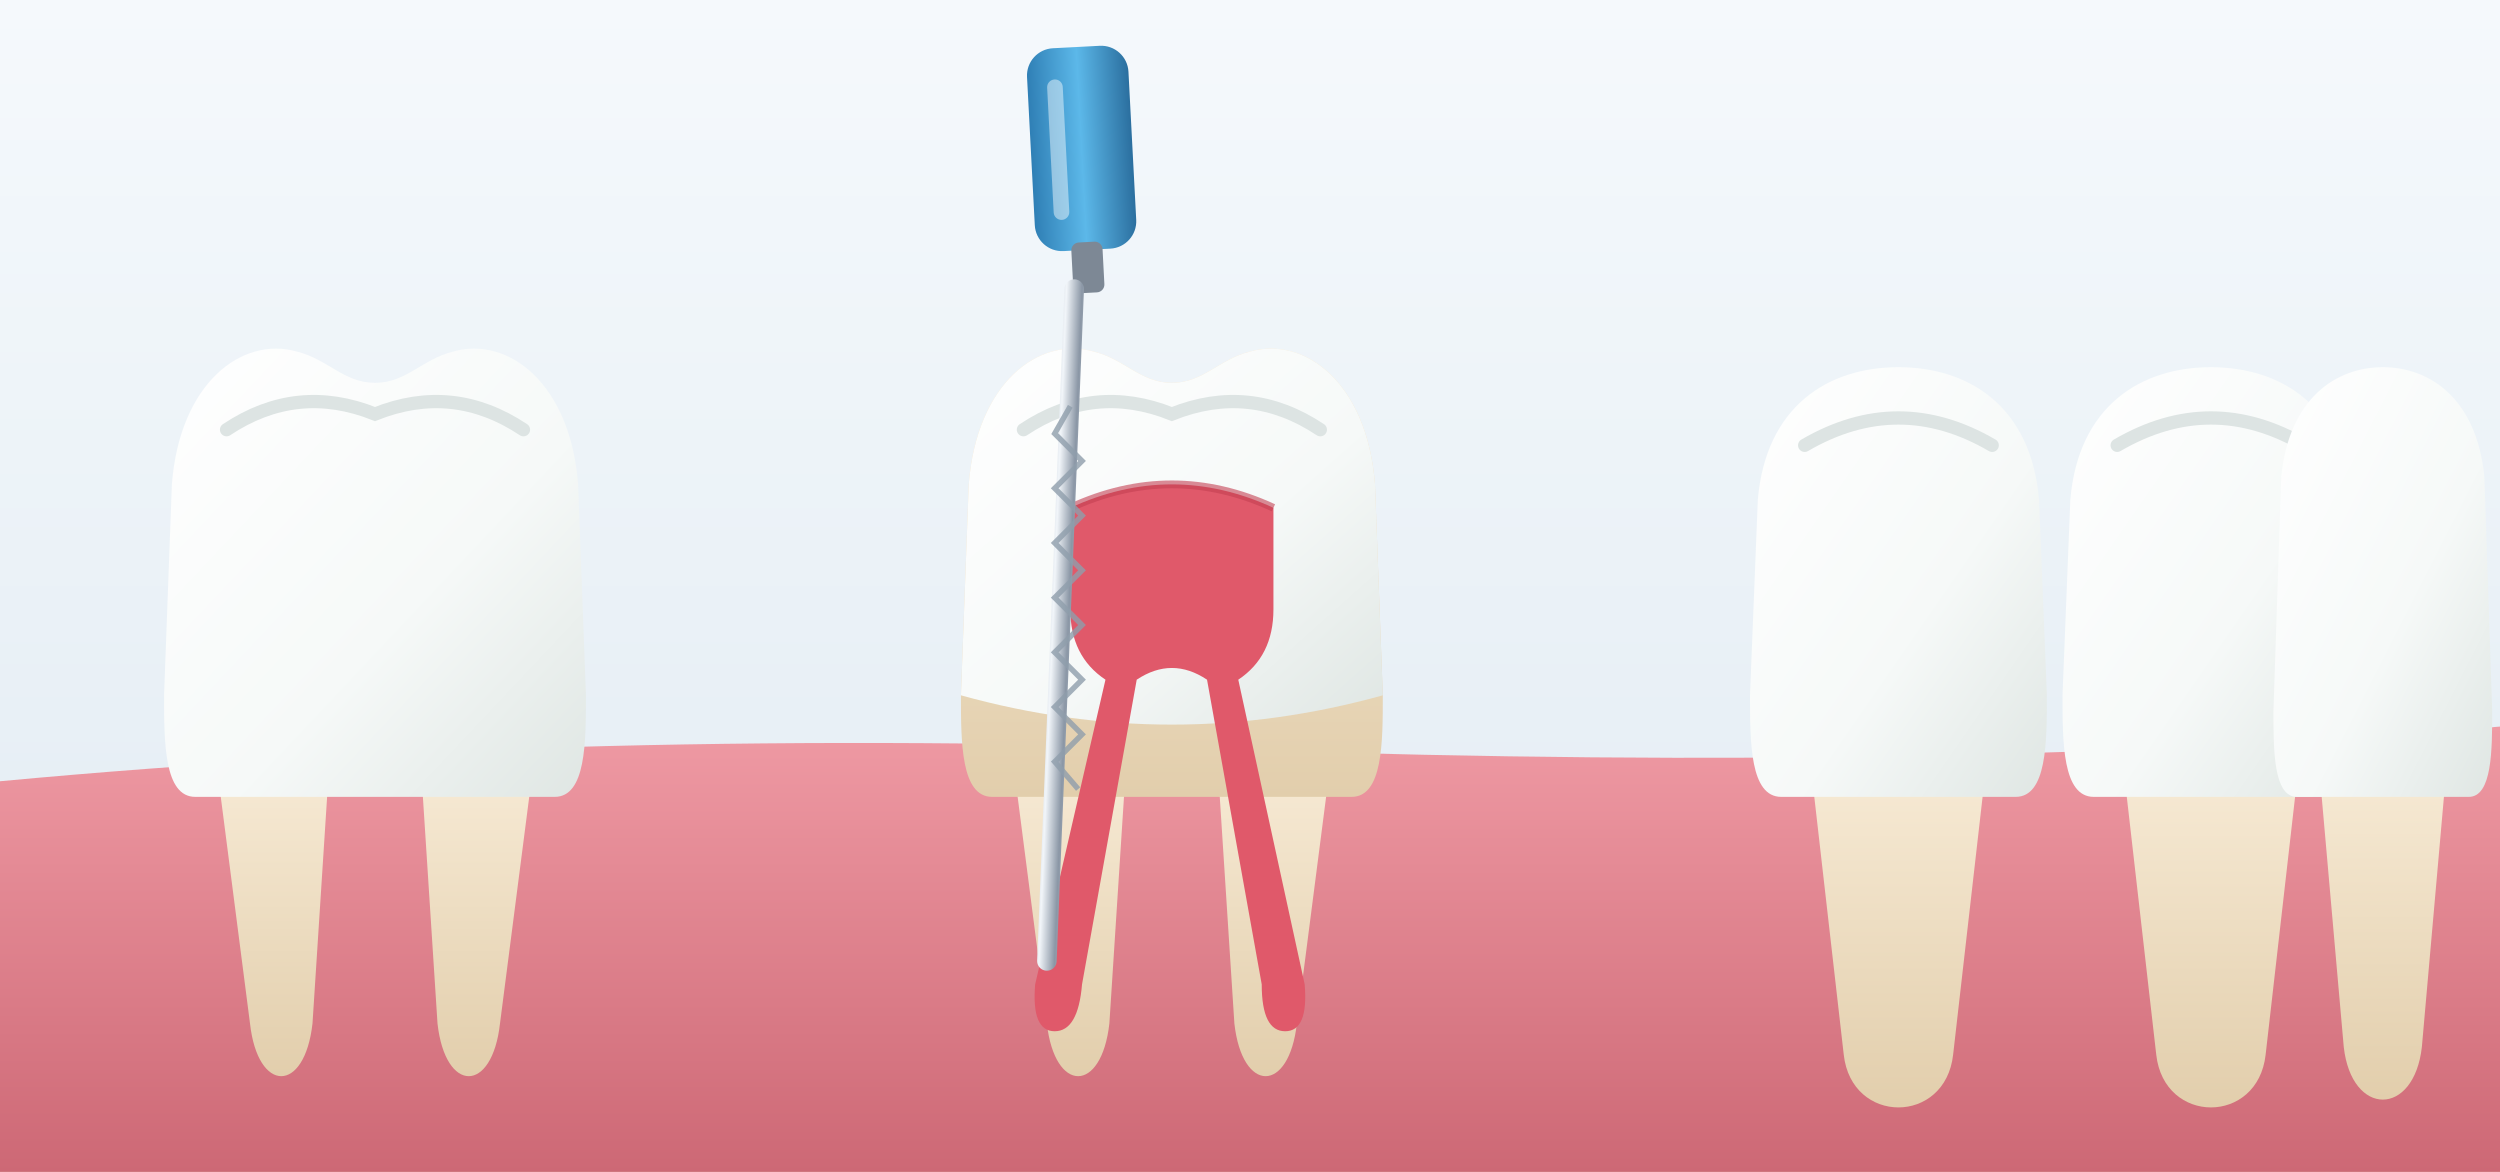
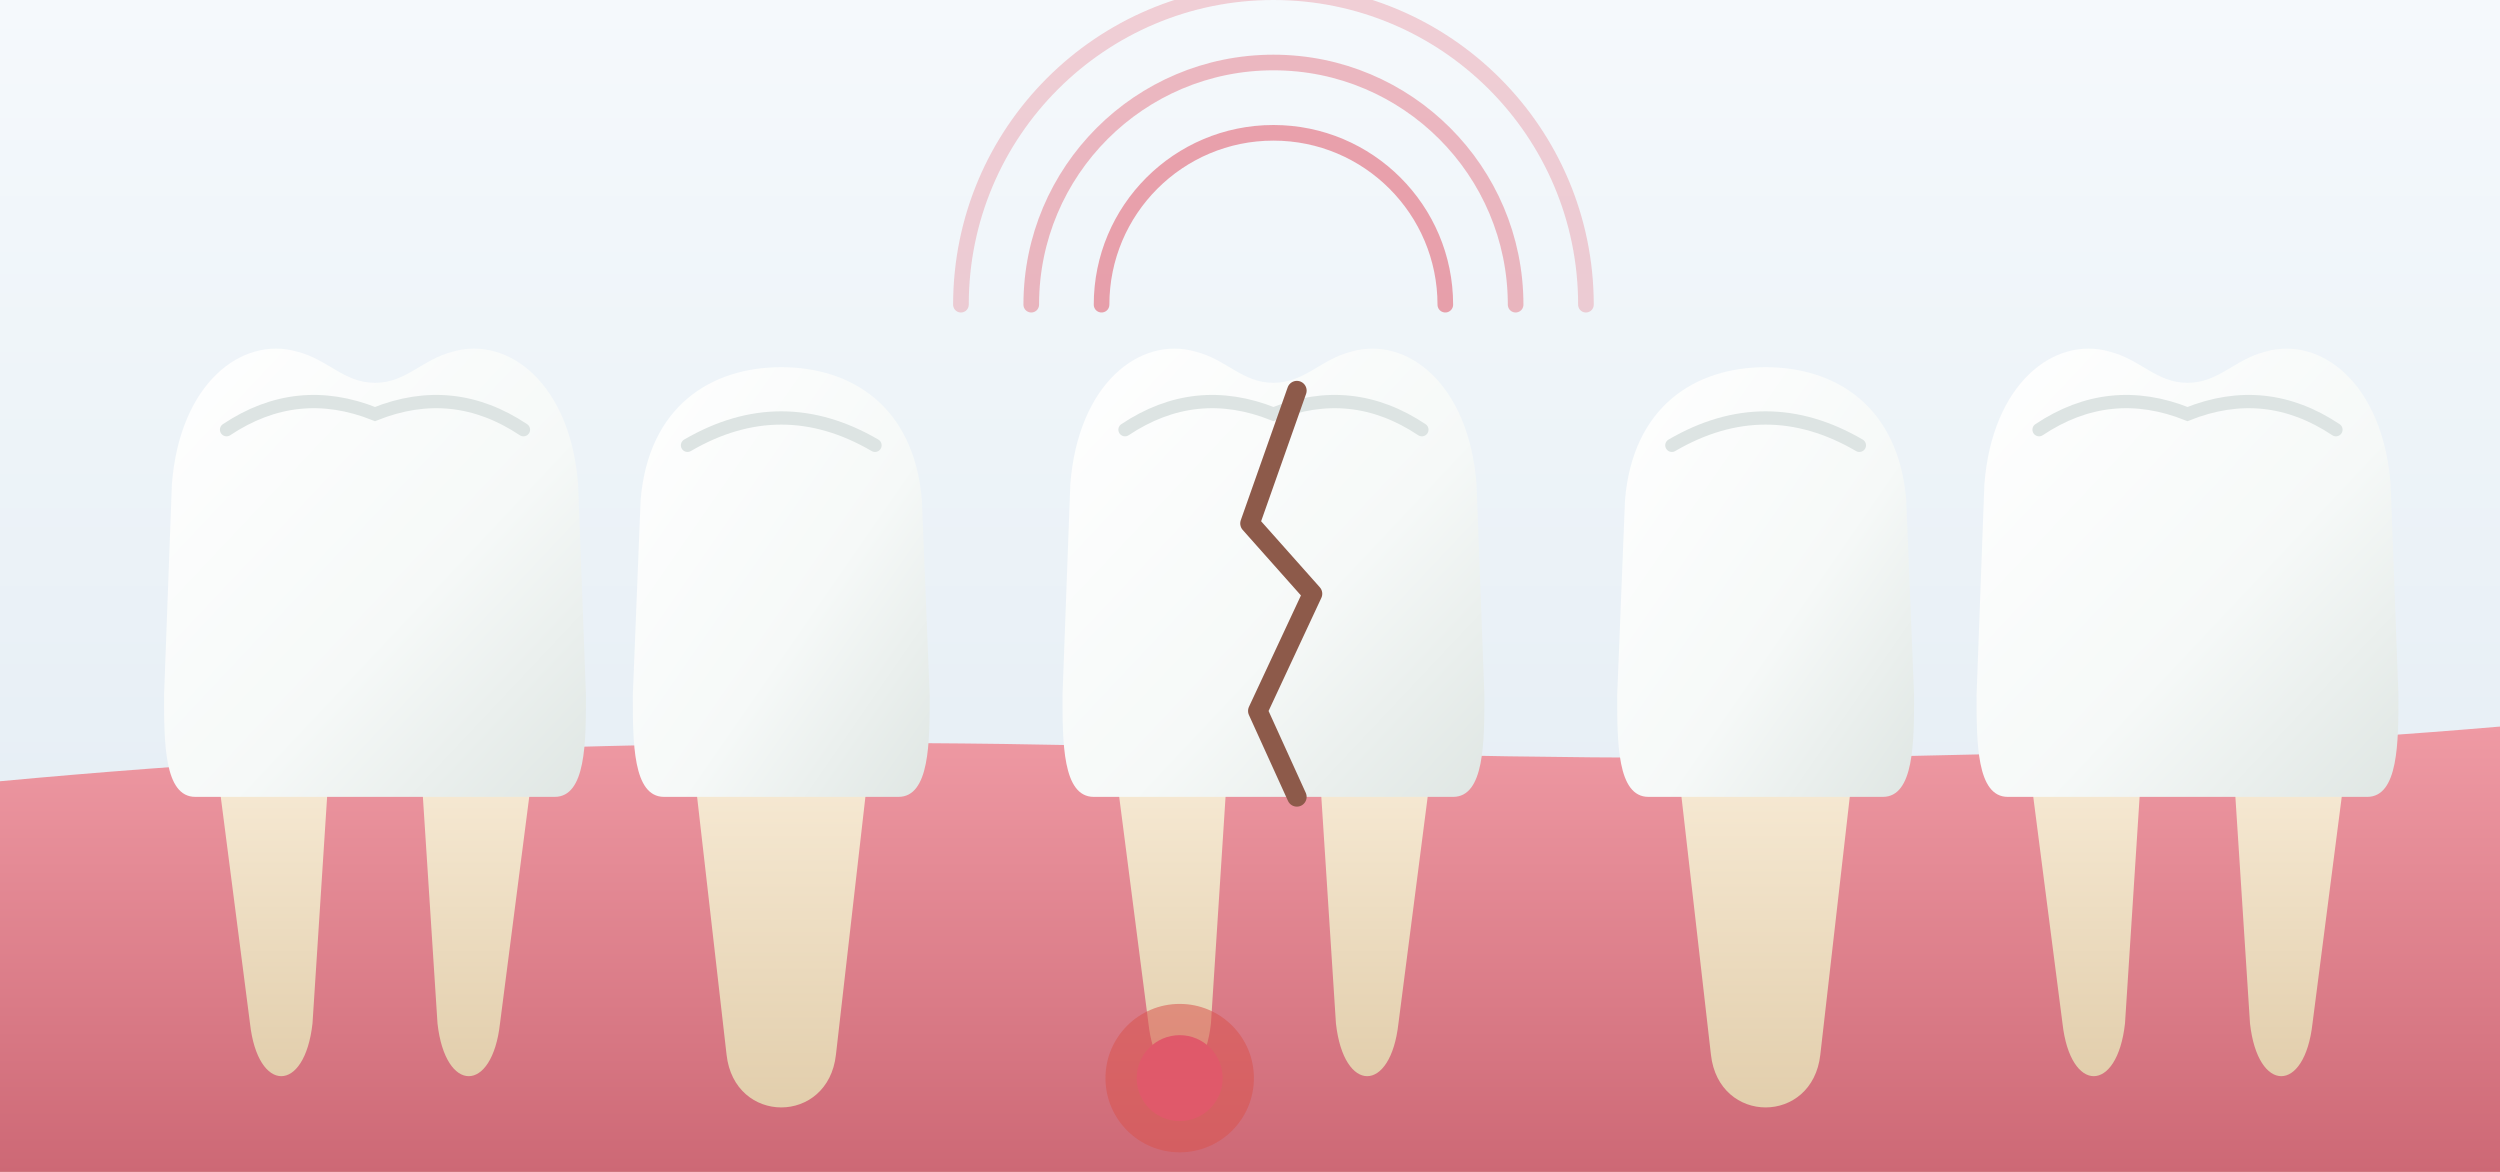
- <svg xmlns="http://www.w3.org/2000/svg" viewBox="0 0 640 300" width="640" height="300" role="img" aria-label="Cross-section of a molar during root canal treatment: the infected pulp is removed from the canals and the tooth is sealed">
+ <svg xmlns="http://www.w3.org/2000/svg" viewBox="0 0 640 300" width="640" height="300" role="img" aria-label="A cracked molar with an abscess forming at the root tip — a dental emergency">
  <defs>
    <linearGradient id="bg" x1="0" y1="0" x2="0" y2="1">
      <stop offset="0" stop-color="#f5f9fc" />
      <stop offset="1" stop-color="#e0eaf2" />
    </linearGradient>
    <linearGradient id="gum" x1="0" y1="0" x2="0" y2="1">
      <stop offset="0" stop-color="#ef9aa4" />
      <stop offset="1" stop-color="#cd6875" />
    </linearGradient>
    <linearGradient id="bone" x1="0" y1="0" x2="0" y2="1">
      <stop offset="0" stop-color="#f7e9d9" />
      <stop offset="1" stop-color="#e5d0b6" />
    </linearGradient>
    <linearGradient id="ena" x1="0" y1="0" x2="1" y2="1">
      <stop offset="0" stop-color="#ffffff" />
      <stop offset=".58" stop-color="#f6f9f8" />
      <stop offset="1" stop-color="#dfe6e3" />
    </linearGradient>
    <linearGradient id="dent" x1="0" y1="0" x2="0" y2="1">
      <stop offset="0" stop-color="#f6e9d3" />
      <stop offset="1" stop-color="#e2ceac" />
    </linearGradient>
    <linearGradient id="steel" x1="0" y1="0" x2="1" y2="1">
      <stop offset="0" stop-color="#a7b2c0" />
      <stop offset=".36" stop-color="#f1f5f9" />
      <stop offset=".64" stop-color="#8b97a6" />
      <stop offset="1" stop-color="#c2cbd6" />
    </linearGradient>
    <linearGradient id="tita" x1="0" y1="0" x2="1" y2="0">
      <stop offset="0" stop-color="#8b98a6" />
      <stop offset=".4" stop-color="#dbe3ea" />
      <stop offset="1" stop-color="#7d8a99" />
    </linearGradient>
    <linearGradient id="sky" x1="0" y1="0" x2="1" y2="0">
      <stop offset="0" stop-color="#2f7fb5" />
      <stop offset=".5" stop-color="#5cb8e9" />
      <stop offset="1" stop-color="#2b6f9f" />
    </linearGradient>
    <linearGradient id="cera" x1="0" y1="0" x2="0" y2="1">
      <stop offset="0" stop-color="#ffffff" />
      <stop offset="1" stop-color="#e6efe9" />
    </linearGradient>
    <linearGradient id="acr" x1="0" y1="0" x2="0" y2="1">
      <stop offset="0" stop-color="#f2a3ad" />
      <stop offset="1" stop-color="#d9848f" />
    </linearGradient>
    <linearGradient id="alg" x1="0" y1="0" x2="0" y2="1">
      <stop offset="0" stop-color="#bfe6fb" />
      <stop offset="1" stop-color="#8ccdf0" />
    </linearGradient>
  </defs>
  <rect width="640" height="300" fill="url(#bg)" />
  <path d="M0 214 Q 160 202 320 208 Q 480 214 640 200 L640 300 L0 300 Z" fill="url(#bone)" />
  <path d="M0 200 Q 150 186 320 192 Q 500 198 640 186 L640 300 L0 300 Z" fill="url(#gum)" />
  <g transform="translate(96 196)">
    <path d="M-40 4 L-32 66 C-30 84 -18 84 -16 66 L-12 4 Z" fill="url(#dent)" />
    <path d="M40 4 L32 66 C30 84 18 84 16 66 L12 4 Z" fill="url(#dent)" />
    <path d="M-46 8 C-54 8 -54 -6 -54 -18 L-52 -72 C-50 -98 -34 -110 -20 -106 C-12 -104 -8 -98 0 -98 C8 -98 12 -104 20 -106 C34 -110 50 -98 52 -72 L54 -18 C54 -6 54 8 46 8 Z" fill="url(#ena)" />
    <path d="M-38 -86 Q-20 -98 0 -90 Q20 -98 38 -86" fill="none" stroke="#dde4e3" stroke-width="3.4" stroke-linecap="round" />
  </g>
-   <g transform="translate(486 196)">
+   <g transform="translate(200 196)">
    <path d="M-22 4 L-14 74 C-12 92 12 92 14 74 L22 4 Z" fill="url(#dent)" />
    <path d="M-30 8 C-38 8 -38 -6 -38 -18 L-36 -68 C-34 -92 -18 -102 0 -102 C18 -102 34 -92 36 -68 L38 -18 C38 -6 38 8 30 8 Z" fill="url(#ena)" />
    <path d="M-24 -82 Q0 -96 24 -82" fill="none" stroke="#dde4e3" stroke-width="3.4" stroke-linecap="round" />
  </g>
-   <g transform="translate(566 196)">
+   <g transform="translate(452 196)">
    <path d="M-22 4 L-14 74 C-12 92 12 92 14 74 L22 4 Z" fill="url(#dent)" />
    <path d="M-30 8 C-38 8 -38 -6 -38 -18 L-36 -68 C-34 -92 -18 -102 0 -102 C18 -102 34 -92 36 -68 L38 -18 C38 -6 38 8 30 8 Z" fill="url(#ena)" />
    <path d="M-24 -82 Q0 -96 24 -82" fill="none" stroke="#dde4e3" stroke-width="3.4" stroke-linecap="round" />
  </g>
-   <g transform="translate(610 196)">
-     <path d="M-16 4 L-10 72 C-8 90 8 90 10 72 L16 4 Z" fill="url(#dent)" />
-     <path d="M-22 8 C-28 8 -28 -4 -28 -14 L-26 -74 C-24 -94 -12 -102 0 -102 C12 -102 24 -94 26 -74 L28 -14 C28 -4 28 8 22 8 Z" fill="url(#ena)" />
-   </g>
-   <g transform="translate(300 196)">
+   <g transform="translate(560 196)">
    <path d="M-40 4 L-32 66 C-30 84 -18 84 -16 66 L-12 4 Z" fill="url(#dent)" />
    <path d="M40 4 L32 66 C30 84 18 84 16 66 L12 4 Z" fill="url(#dent)" />
-     <path d="M-46 8 C-54 8 -54 -6 -54 -18 L-52 -72 C-50 -98 -34 -110 -20 -106 C-12 -104 -8 -98 0 -98 C8 -98 12 -104 20 -106 C34 -110 50 -98 52 -72 L54 -18 C54 -6 54 8 46 8 Z" fill="url(#dent)" />
-     <path d="M-54 -18 L-52 -72 C-50 -98 -34 -110 -20 -106 C-12 -104 -8 -98 0 -98 C8 -98 12 -104 20 -106 C34 -110 50 -98 52 -72 L54 -18 C18 -8 -18 -8 -54 -18 Z" fill="url(#ena)" />
-     <path d="M-26 -66 Q0 -78 26 -66 L26 -40 Q26 -28 17 -22 L34 56 Q35 68 29 68 Q23 68 23 56 L9 -22 Q0 -28 -9 -22 L-23 56 Q-24 68 -30 68 Q-36 68 -35 56 L-17 -22 Q-26 -28 -26 -40 Z" fill="#e0596a" />
-     <path d="M-26 -66 Q0 -78 26 -66" fill="none" stroke="#c33f52" stroke-width="2" opacity=".6" />
+     <path d="M-46 8 C-54 8 -54 -6 -54 -18 L-52 -72 C-50 -98 -34 -110 -20 -106 C-12 -104 -8 -98 0 -98 C8 -98 12 -104 20 -106 C34 -110 50 -98 52 -72 L54 -18 C54 -6 54 8 46 8 Z" fill="url(#ena)" />
    <path d="M-38 -86 Q-20 -98 0 -90 Q20 -98 38 -86" fill="none" stroke="#dde4e3" stroke-width="3.4" stroke-linecap="round" />
  </g>
-   <g>
-     <g transform="rotate(-3 277 40)">
-       <rect x="264" y="12" width="26" height="52" rx="7" fill="url(#sky)" />
-       <rect x="269" y="20" width="4" height="36" rx="2" fill="#fff" opacity=".45" />
-       <rect x="273" y="62" width="8" height="13" rx="2" fill="#7d8895" />
-     </g>
-     <path d="M275 74 L268 246" stroke="url(#steel)" stroke-width="5" stroke-linecap="round" />
-     <path d="M274 104 l-4 7 7 7 -7 7 7 7 -7 7 7 7 -7 7 7 7 -7 7 7 7 -7 7 7 7 -7 7 6 7" fill="none" stroke="#8f9dab" stroke-width="1.4" opacity=".8" />
+   <g transform="translate(326 196)">
+     <path d="M-40 4 L-32 66 C-30 84 -18 84 -16 66 L-12 4 Z" fill="url(#dent)" />
+     <path d="M40 4 L32 66 C30 84 18 84 16 66 L12 4 Z" fill="url(#dent)" />
+     <path d="M-46 8 C-54 8 -54 -6 -54 -18 L-52 -72 C-50 -98 -34 -110 -20 -106 C-12 -104 -8 -98 0 -98 C8 -98 12 -104 20 -106 C34 -110 50 -98 52 -72 L54 -18 C54 -6 54 8 46 8 Z" fill="url(#ena)" />
+     <path d="M-38 -86 Q-20 -98 0 -90 Q20 -98 38 -86" fill="none" stroke="#dde4e3" stroke-width="3.4" stroke-linecap="round" />
+     <path d="M6 -96 L-6 -62 L10 -44 L-4 -14 L6 8" fill="none" stroke="#8d5a4a" stroke-width="5" stroke-linecap="round" stroke-linejoin="round" />
+     <circle cx="-24" cy="80" r="19" fill="#d9534f" opacity=".55" />
+     <circle cx="-24" cy="80" r="11" fill="#e0596a" />
  </g>
+   <path d="M282 78 a44 44 0 0 1 88 0" fill="none" stroke="#e0596a" stroke-width="4" stroke-linecap="round" opacity="0.55" />
+   <path d="M264 78 a62 62 0 0 1 124 0" fill="none" stroke="#e0596a" stroke-width="4" stroke-linecap="round" opacity="0.41" />
+   <path d="M246 78 a80 80 0 0 1 160 0" fill="none" stroke="#e0596a" stroke-width="4" stroke-linecap="round" opacity="0.27" />
</svg>
